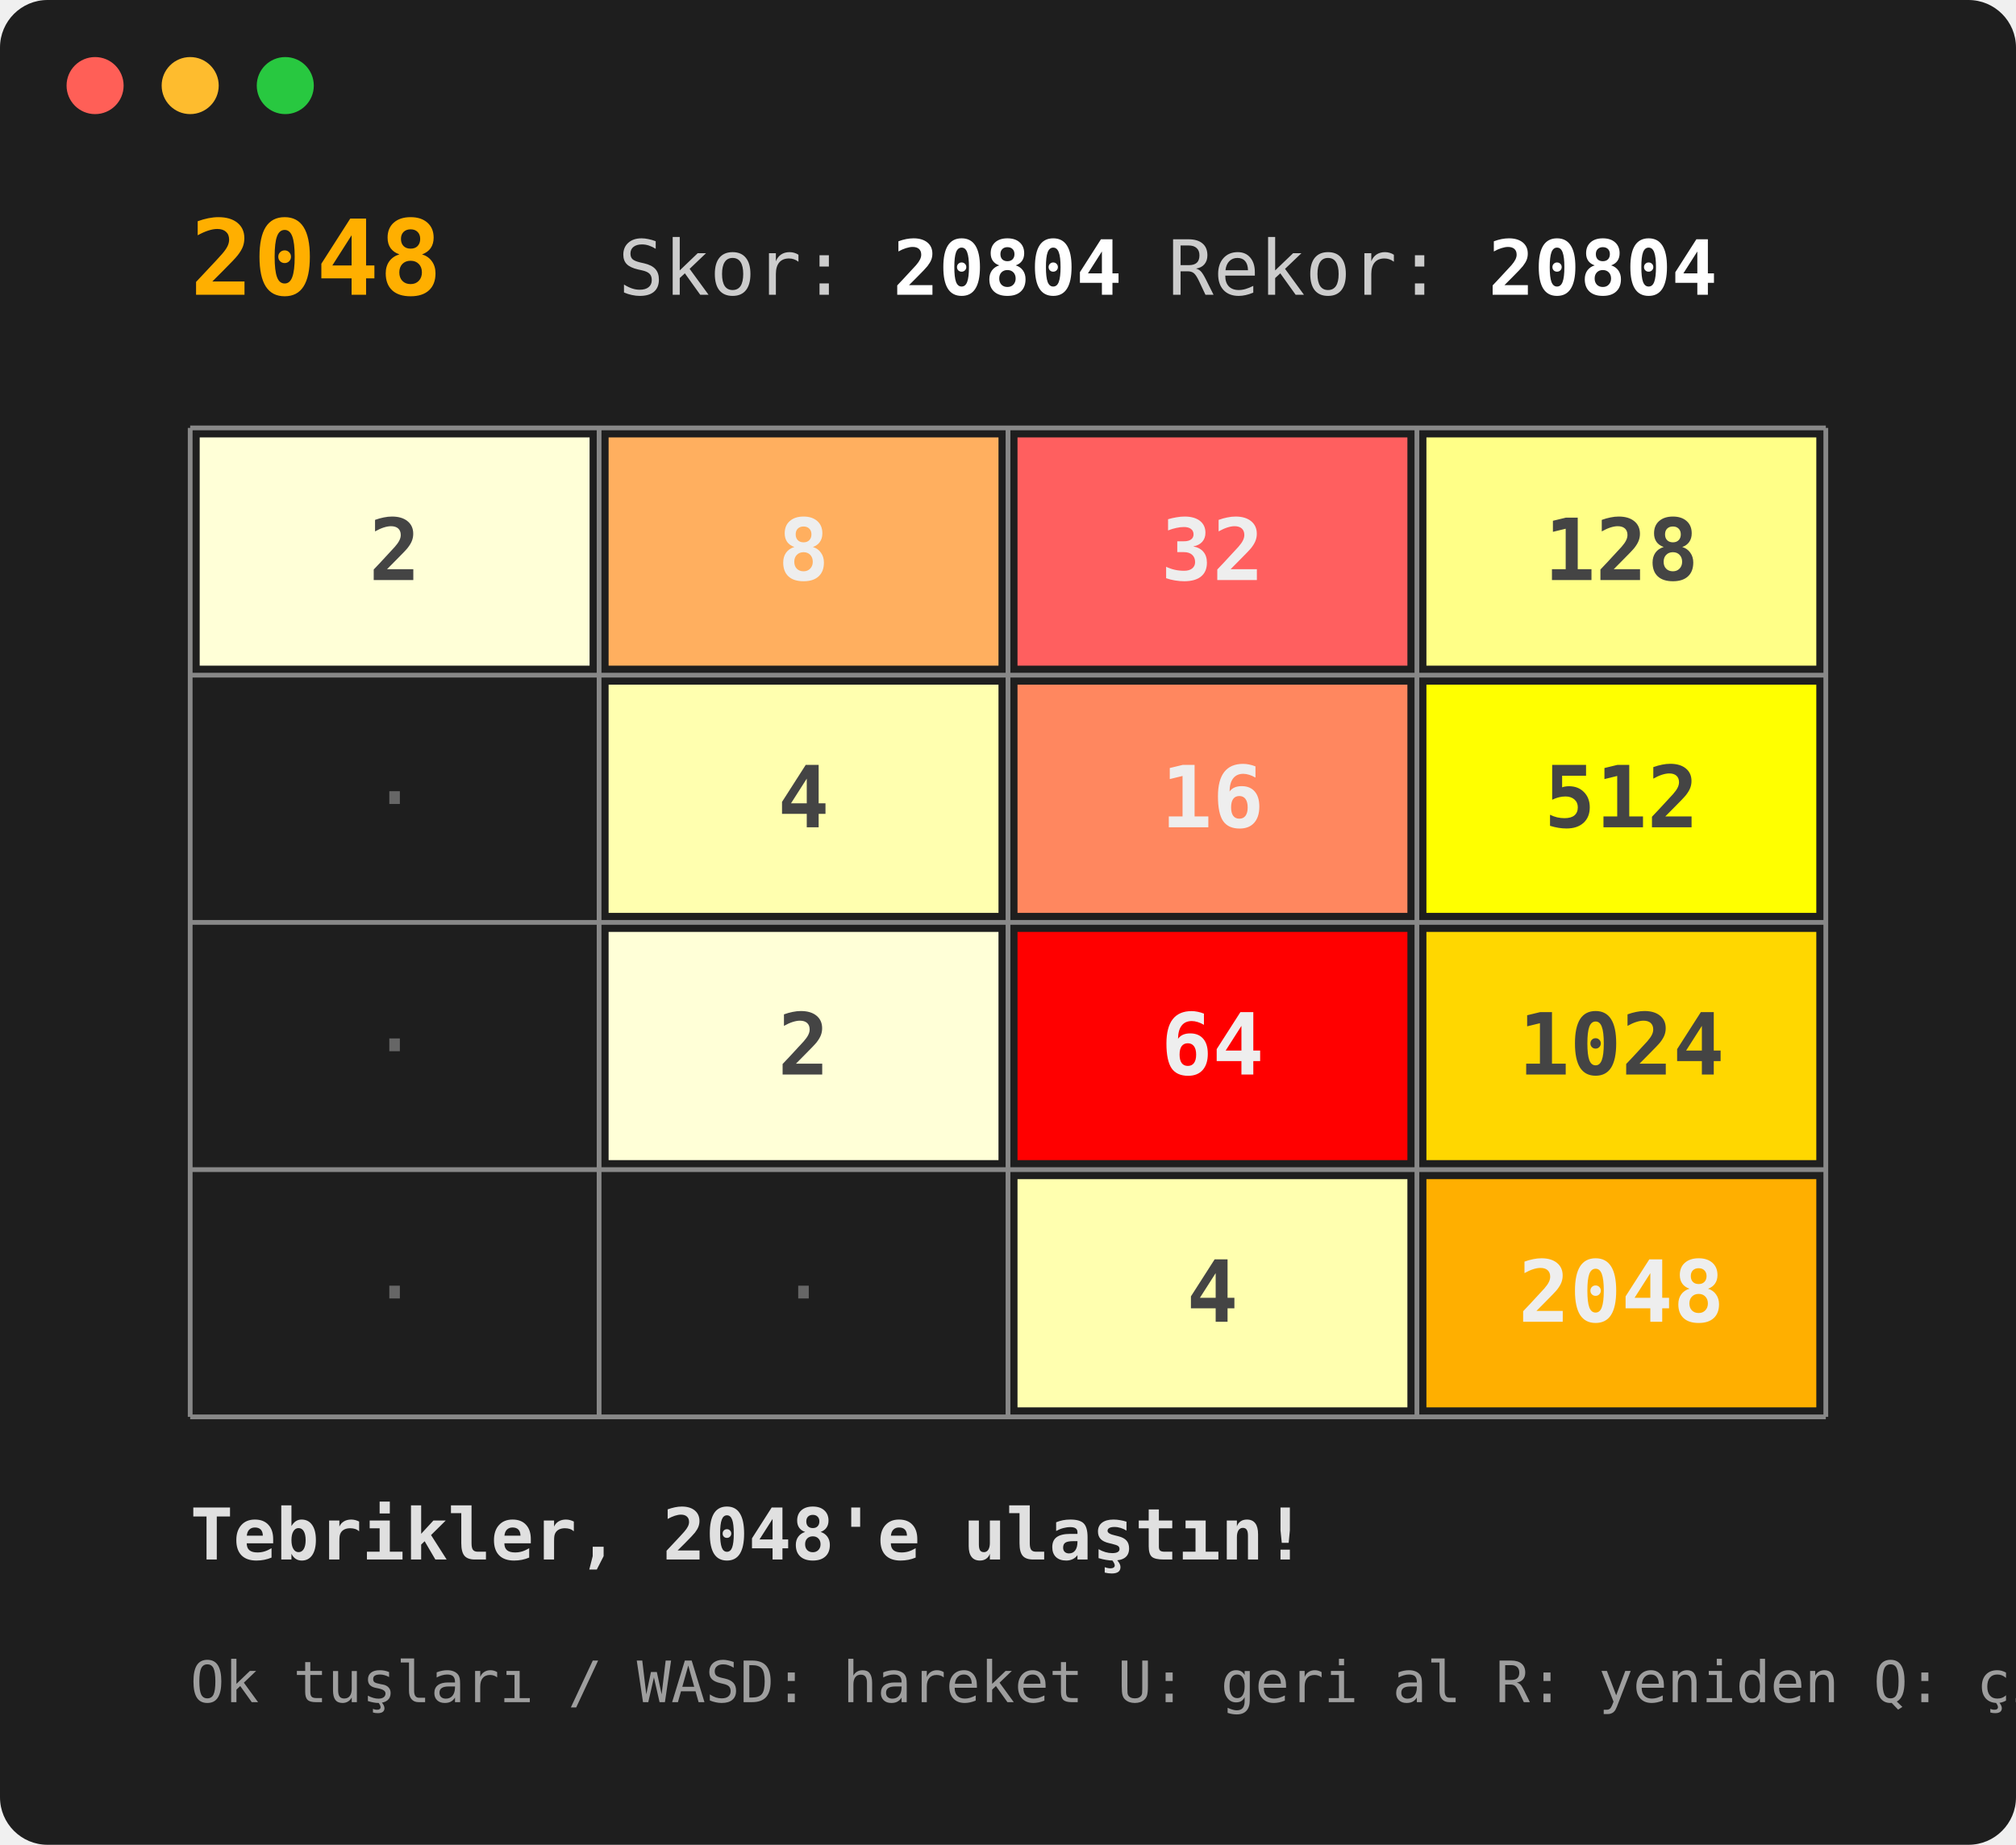
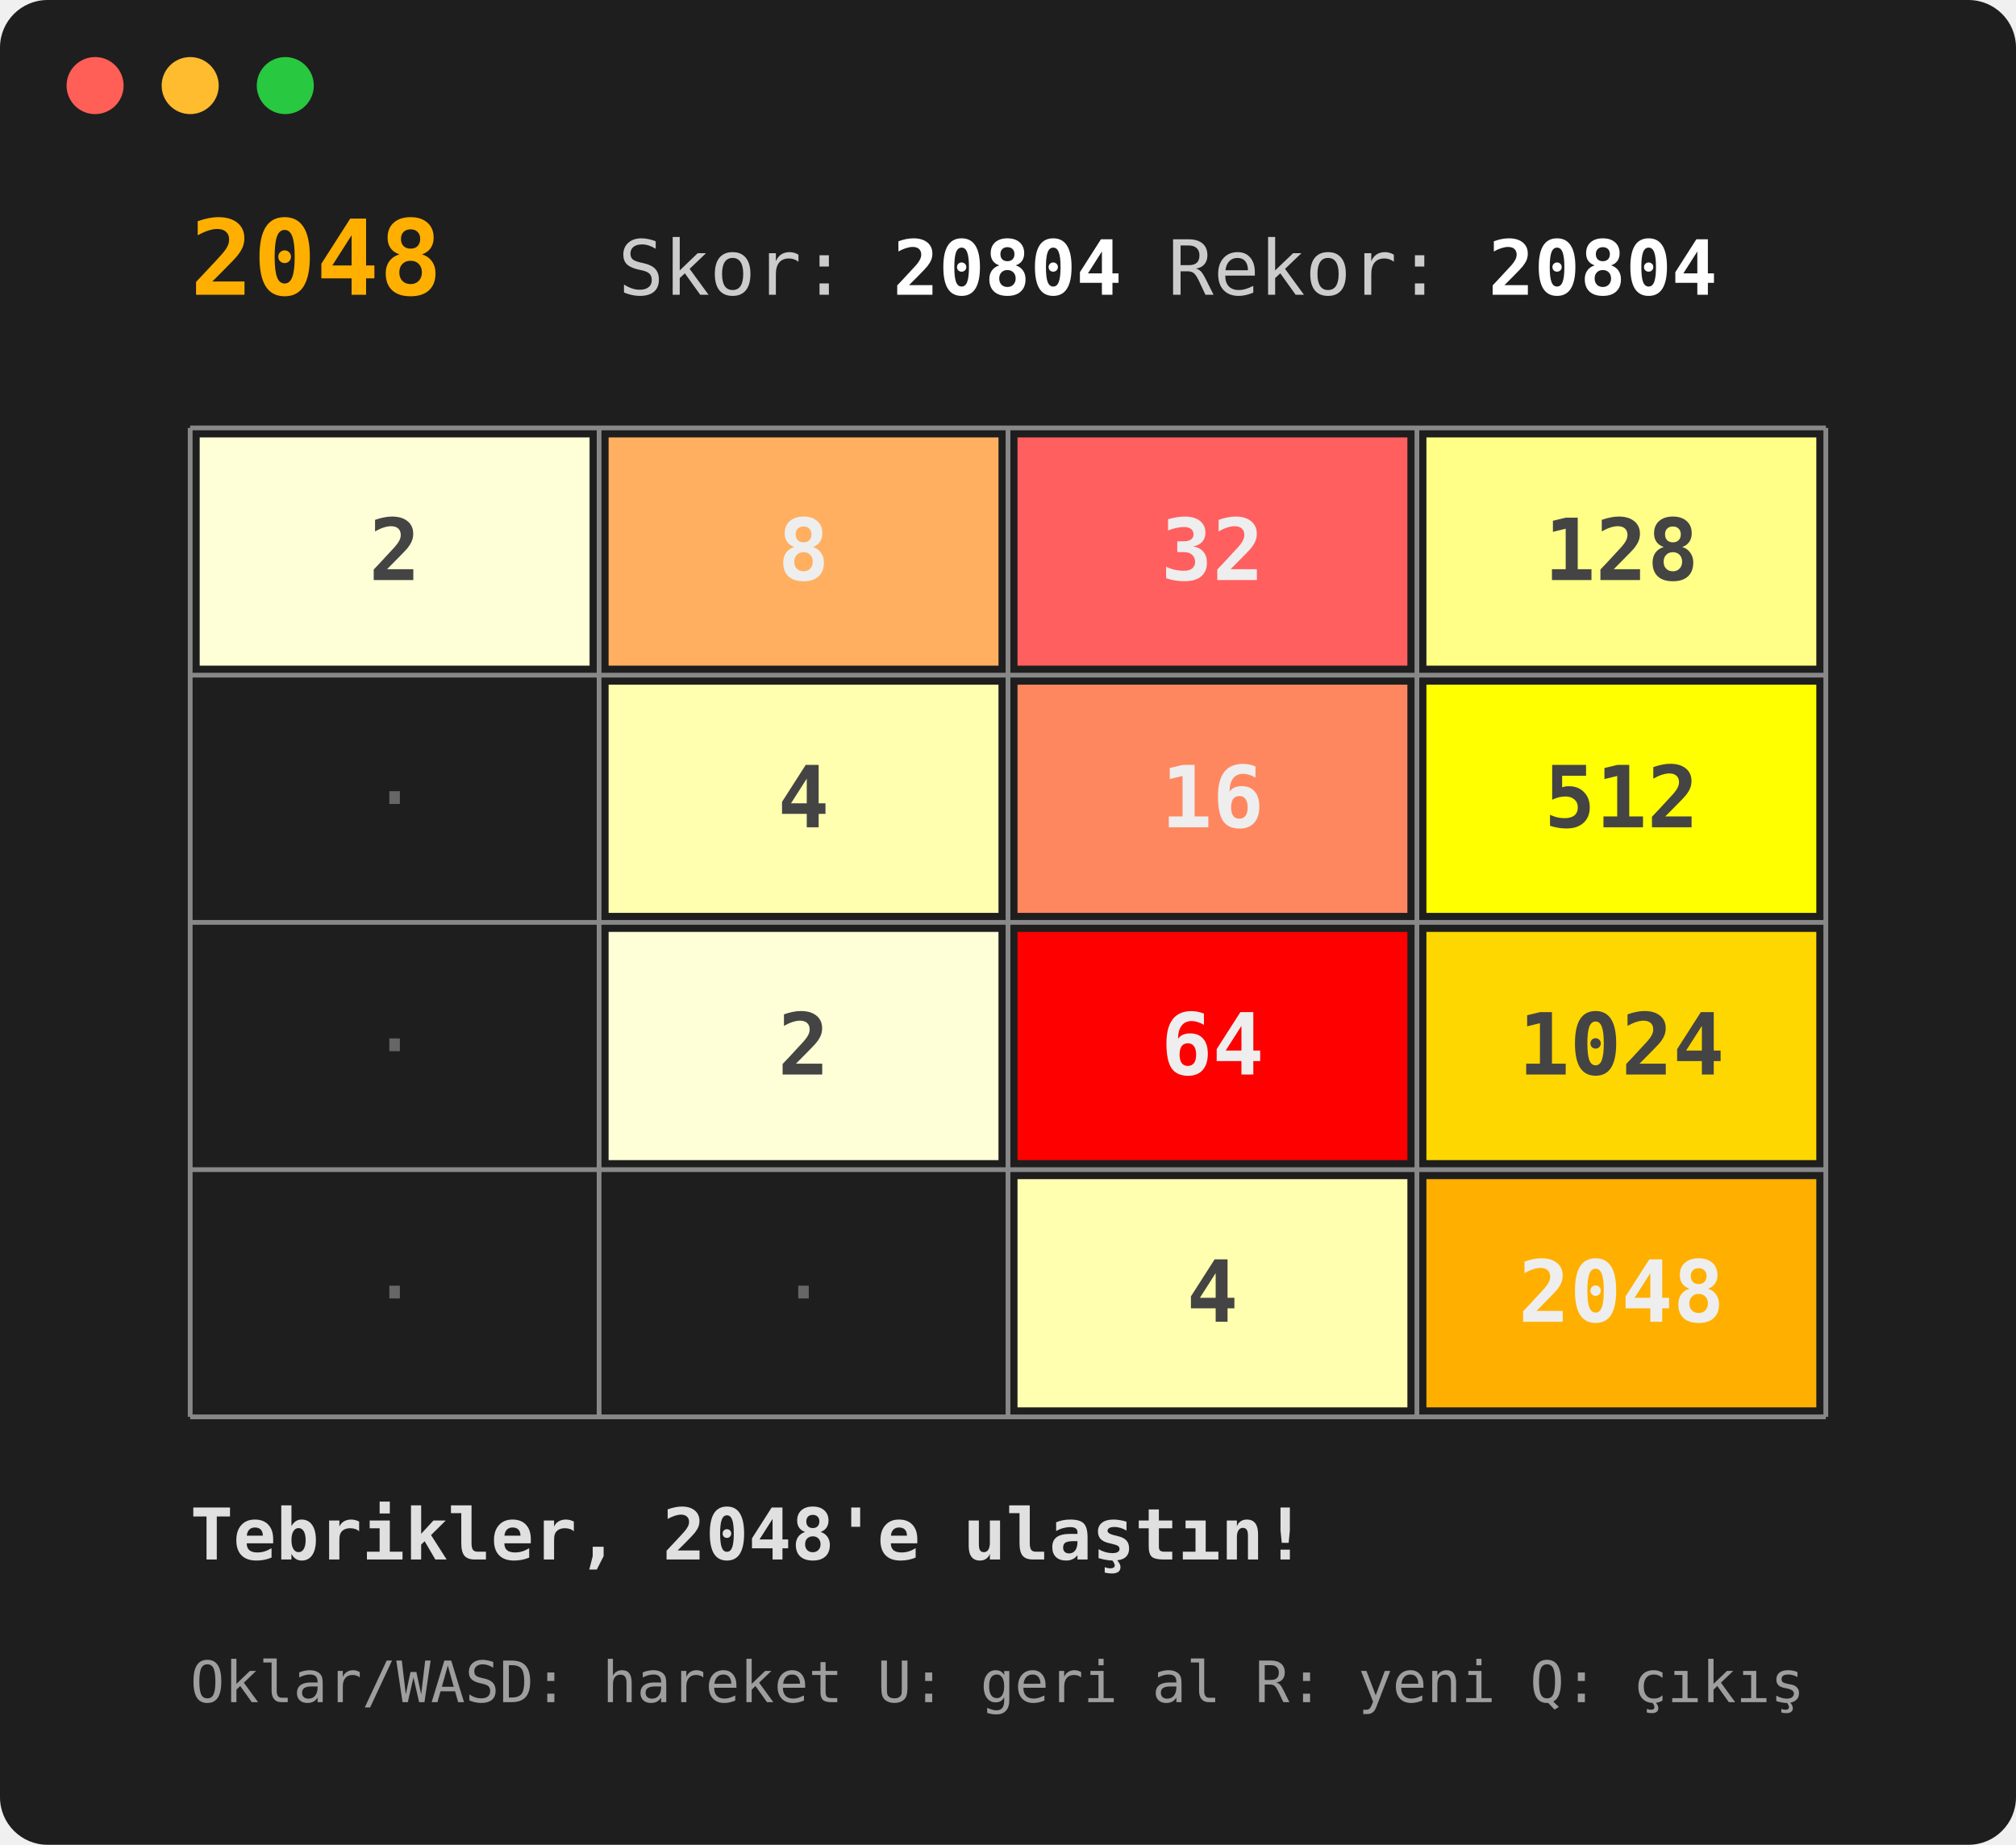
<svg xmlns="http://www.w3.org/2000/svg" width="424" height="388" viewBox="0 0 424 388" font-family="Consolas, Menlo, monospace">
  <rect width="424" height="388" rx="10" fill="#1e1e1e" />
  <circle cx="20" cy="18" r="6" fill="#ff5f57" />
  <circle cx="40" cy="18" r="6" fill="#febc2e" />
  <circle cx="60" cy="18" r="6" fill="#28c840" />
  <text x="40" y="62" font-size="22" font-weight="bold" fill="#ffaf00">2048</text>
  <text x="130" y="62" font-size="16" fill="#cccccc">Skor: <tspan font-weight="bold" fill="#ffffff">20804</tspan>   Rekor: <tspan font-weight="bold" fill="#ffffff">20804</tspan>
  </text>
  <rect x="42" y="92" width="82" height="48" fill="#ffffd7" />
  <text x="83" y="122" text-anchor="middle" font-size="18" font-weight="bold" fill="#444444">2</text>
  <rect x="128" y="92" width="82" height="48" fill="#ffaf5f" />
  <text x="169" y="122" text-anchor="middle" font-size="18" font-weight="bold" fill="#eeeeee">8</text>
  <rect x="214" y="92" width="82" height="48" fill="#ff5f5f" />
  <text x="255" y="122" text-anchor="middle" font-size="18" font-weight="bold" fill="#eeeeee">32</text>
  <rect x="300" y="92" width="82" height="48" fill="#ffff87" />
  <text x="341" y="122" text-anchor="middle" font-size="18" font-weight="bold" fill="#444444">128</text>
  <text x="83" y="174" text-anchor="middle" font-size="18" fill="#666666">·</text>
  <rect x="128" y="144" width="82" height="48" fill="#ffffaf" />
  <text x="169" y="174" text-anchor="middle" font-size="18" font-weight="bold" fill="#444444">4</text>
  <rect x="214" y="144" width="82" height="48" fill="#ff875f" />
  <text x="255" y="174" text-anchor="middle" font-size="18" font-weight="bold" fill="#eeeeee">16</text>
  <rect x="300" y="144" width="82" height="48" fill="#ffff00" />
  <text x="341" y="174" text-anchor="middle" font-size="18" font-weight="bold" fill="#444444">512</text>
  <text x="83" y="226" text-anchor="middle" font-size="18" fill="#666666">·</text>
  <rect x="128" y="196" width="82" height="48" fill="#ffffd7" />
  <text x="169" y="226" text-anchor="middle" font-size="18" font-weight="bold" fill="#444444">2</text>
  <rect x="214" y="196" width="82" height="48" fill="#ff0000" />
  <text x="255" y="226" text-anchor="middle" font-size="18" font-weight="bold" fill="#eeeeee">64</text>
  <rect x="300" y="196" width="82" height="48" fill="#ffd700" />
  <text x="341" y="226" text-anchor="middle" font-size="18" font-weight="bold" fill="#444444">1024</text>
  <text x="83" y="278" text-anchor="middle" font-size="18" fill="#666666">·</text>
  <text x="169" y="278" text-anchor="middle" font-size="18" fill="#666666">·</text>
  <rect x="214" y="248" width="82" height="48" fill="#ffffaf" />
  <text x="255" y="278" text-anchor="middle" font-size="18" font-weight="bold" fill="#444444">4</text>
  <rect x="300" y="248" width="82" height="48" fill="#ffaf00" />
  <text x="341" y="278" text-anchor="middle" font-size="18" font-weight="bold" fill="#eeeeee">2048</text>
  <line x1="40" y1="90" x2="384" y2="90" stroke="#888888" />
  <line x1="40" y1="90" x2="40" y2="298" stroke="#888888" />
  <line x1="40" y1="142" x2="384" y2="142" stroke="#888888" />
  <line x1="126" y1="90" x2="126" y2="298" stroke="#888888" />
  <line x1="40" y1="194" x2="384" y2="194" stroke="#888888" />
  <line x1="212" y1="90" x2="212" y2="298" stroke="#888888" />
  <line x1="40" y1="246" x2="384" y2="246" stroke="#888888" />
  <line x1="298" y1="90" x2="298" y2="298" stroke="#888888" />
  <line x1="40" y1="298" x2="384" y2="298" stroke="#888888" />
  <line x1="384" y1="90" x2="384" y2="298" stroke="#888888" />
  <text x="40" y="328" font-size="15" font-weight="bold" fill="#e0e0e0">Tebrikler, 2048'e ulaştın!</text>
-   <text x="40" y="358" font-size="12" fill="#9e9e9e">Ok tuşları / WASD: hareket  U: geri al  R: yeniden  Q: çıkış</text>
+   <text x="40" y="358" font-size="12" fill="#9e9e9e">Oklar/WASD: hareket  U: geri al  R: yeni  Q: çıkış</text>
</svg>
